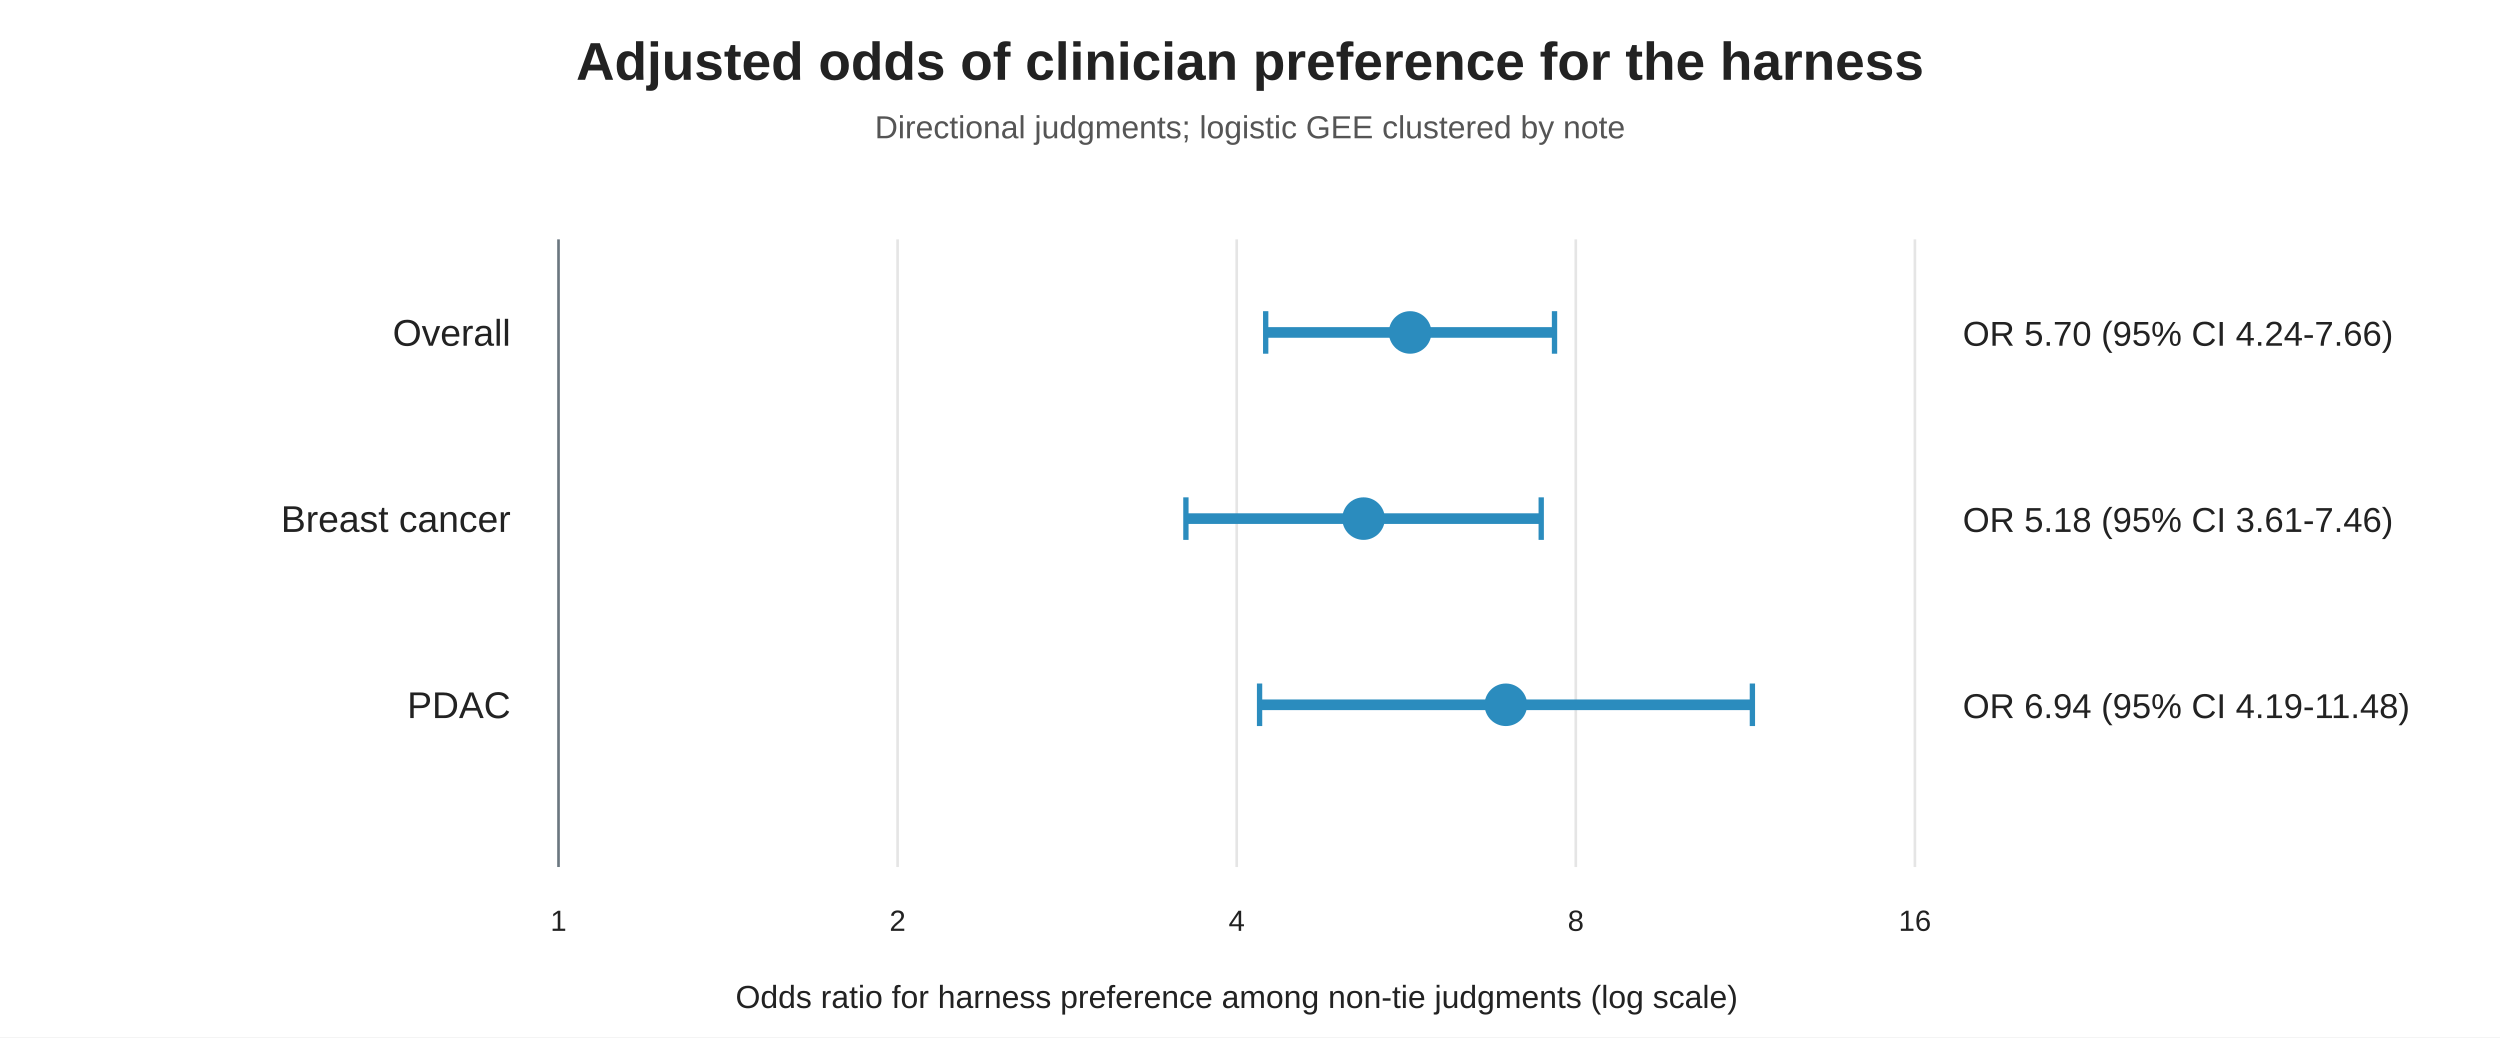
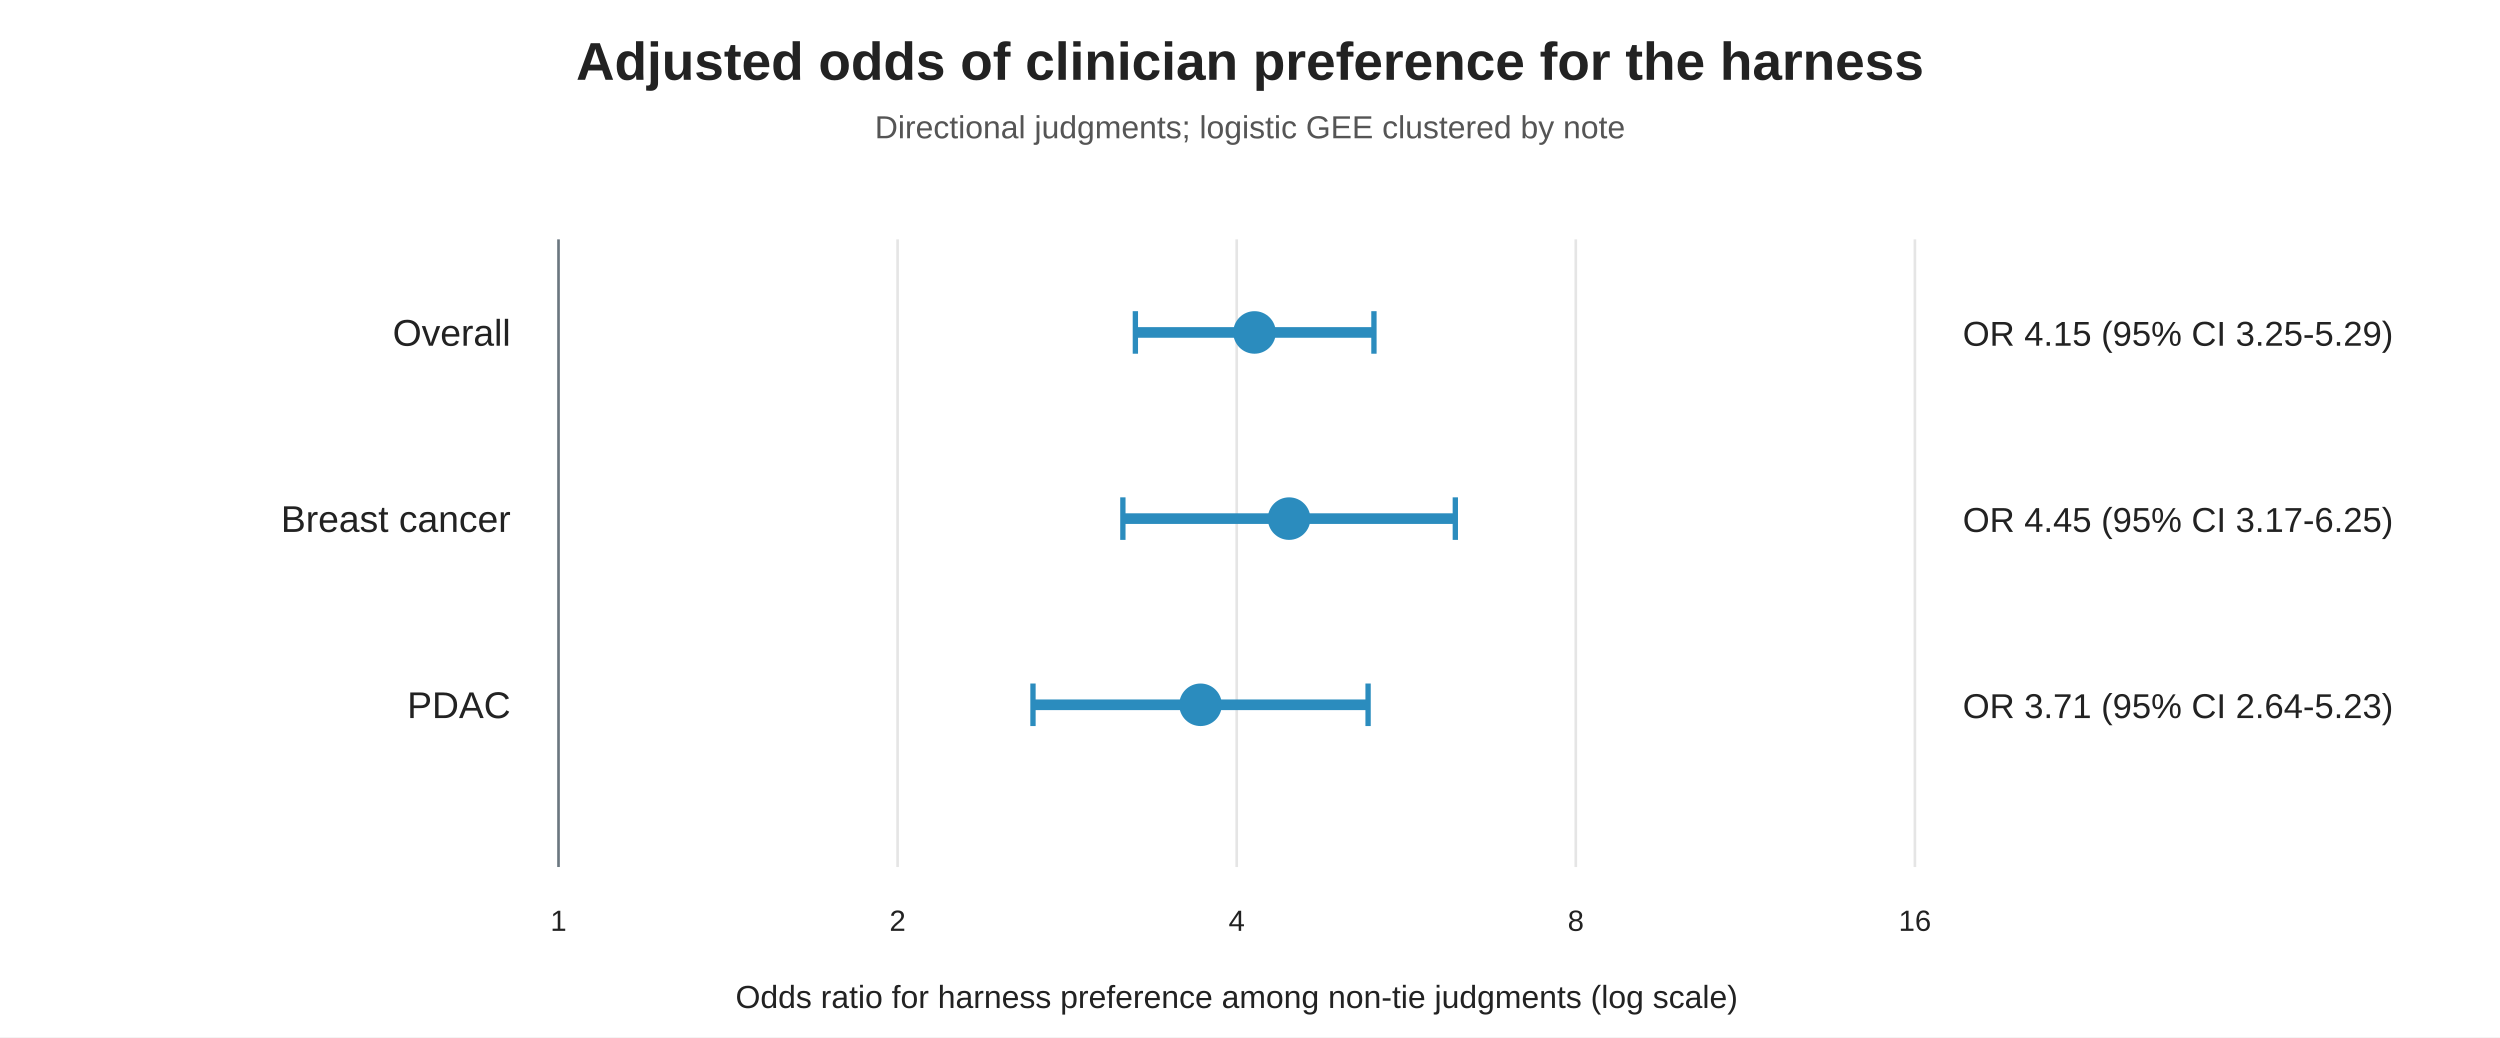
<svg xmlns="http://www.w3.org/2000/svg" width="940" height="390" viewBox="0 0 940 390">
  <rect width="100%" height="100%" fill="white" />
  <g font-family="Arial, Helvetica, sans-serif" fill="#222222">
    <text x="470.0" y="30" text-anchor="middle" font-size="20" font-weight="700">Adjusted odds of clinician preference for the harness</text>
    <text x="470.0" y="52" text-anchor="middle" font-size="12" fill="#555555">Directional judgments; logistic GEE clustered by note</text>
    <line x1="210.0" y1="90" x2="210.0" y2="326" stroke="#6B7780" />
    <text x="210.0" y="350" text-anchor="middle" font-size="11">1</text>
    <line x1="337.5" y1="90" x2="337.5" y2="326" stroke="#E5E5E5" />
    <text x="337.5" y="350" text-anchor="middle" font-size="11">2</text>
    <line x1="465.0" y1="90" x2="465.0" y2="326" stroke="#E5E5E5" />
    <text x="465.0" y="350" text-anchor="middle" font-size="11">4</text>
    <line x1="592.5" y1="90" x2="592.5" y2="326" stroke="#E5E5E5" />
    <text x="592.5" y="350" text-anchor="middle" font-size="11">8</text>
    <line x1="720.0" y1="90" x2="720.0" y2="326" stroke="#E5E5E5" />
    <text x="720.0" y="350" text-anchor="middle" font-size="11">16</text>
    <text x="192" y="130" text-anchor="end" font-size="14">Overall</text>
-     <line x1="475.9" y1="125" x2="584.5" y2="125" stroke="#2B8CBE" stroke-width="4" />
-     <line x1="475.9" y1="117" x2="475.9" y2="133" stroke="#2B8CBE" stroke-width="2" />
-     <line x1="584.5" y1="117" x2="584.5" y2="133" stroke="#2B8CBE" stroke-width="2" />
-     <circle cx="530.2" cy="125" r="8" fill="#2B8CBE" />
-     <text x="738" y="130" font-size="13">OR 5.70 (95% CI 4.24-7.66)</text>
+     <line x1="426.9" y1="125" x2="516.6" y2="125" stroke="#2B8CBE" stroke-width="4" />
+     <line x1="426.9" y1="117" x2="426.9" y2="133" stroke="#2B8CBE" stroke-width="2" />
+     <line x1="516.6" y1="117" x2="516.6" y2="133" stroke="#2B8CBE" stroke-width="2" />
+     <circle cx="471.7" cy="125" r="8" fill="#2B8CBE" />
+     <text x="738" y="130" font-size="13">OR 4.15 (95% CI 3.25-5.29)</text>
    <text x="192" y="200" text-anchor="end" font-size="14">Breast cancer</text>
-     <line x1="445.9" y1="195" x2="579.5" y2="195" stroke="#2B8CBE" stroke-width="4" />
-     <line x1="445.9" y1="187" x2="445.9" y2="203" stroke="#2B8CBE" stroke-width="2" />
-     <line x1="579.5" y1="187" x2="579.5" y2="203" stroke="#2B8CBE" stroke-width="2" />
-     <circle cx="512.7" cy="195" r="8" fill="#2B8CBE" />
-     <text x="738" y="200" font-size="13">OR 5.18 (95% CI 3.61-7.46)</text>
+     <line x1="422.2" y1="195" x2="547.2" y2="195" stroke="#2B8CBE" stroke-width="4" />
+     <line x1="422.2" y1="187" x2="422.2" y2="203" stroke="#2B8CBE" stroke-width="2" />
+     <line x1="547.2" y1="187" x2="547.2" y2="203" stroke="#2B8CBE" stroke-width="2" />
+     <circle cx="484.7" cy="195" r="8" fill="#2B8CBE" />
+     <text x="738" y="200" font-size="13">OR 4.45 (95% CI 3.17-6.25)</text>
    <text x="192" y="270" text-anchor="end" font-size="14">PDAC</text>
-     <line x1="473.6" y1="265" x2="658.9" y2="265" stroke="#2B8CBE" stroke-width="4" />
-     <line x1="473.6" y1="257" x2="473.6" y2="273" stroke="#2B8CBE" stroke-width="2" />
-     <line x1="658.9" y1="257" x2="658.9" y2="273" stroke="#2B8CBE" stroke-width="2" />
-     <circle cx="566.2" cy="265" r="8" fill="#2B8CBE" />
-     <text x="738" y="270" font-size="13">OR 6.94 (95% CI 4.19-11.48)</text>
+     <line x1="388.4" y1="265" x2="514.4" y2="265" stroke="#2B8CBE" stroke-width="4" />
+     <line x1="388.4" y1="257" x2="388.4" y2="273" stroke="#2B8CBE" stroke-width="2" />
+     <line x1="514.4" y1="257" x2="514.4" y2="273" stroke="#2B8CBE" stroke-width="2" />
+     <circle cx="451.4" cy="265" r="8" fill="#2B8CBE" />
+     <text x="738" y="270" font-size="13">OR 3.71 (95% CI 2.64-5.23)</text>
    <text x="465.0" y="379" text-anchor="middle" font-size="12">Odds ratio for harness preference among non-tie judgments (log scale)</text>
  </g>
</svg>
